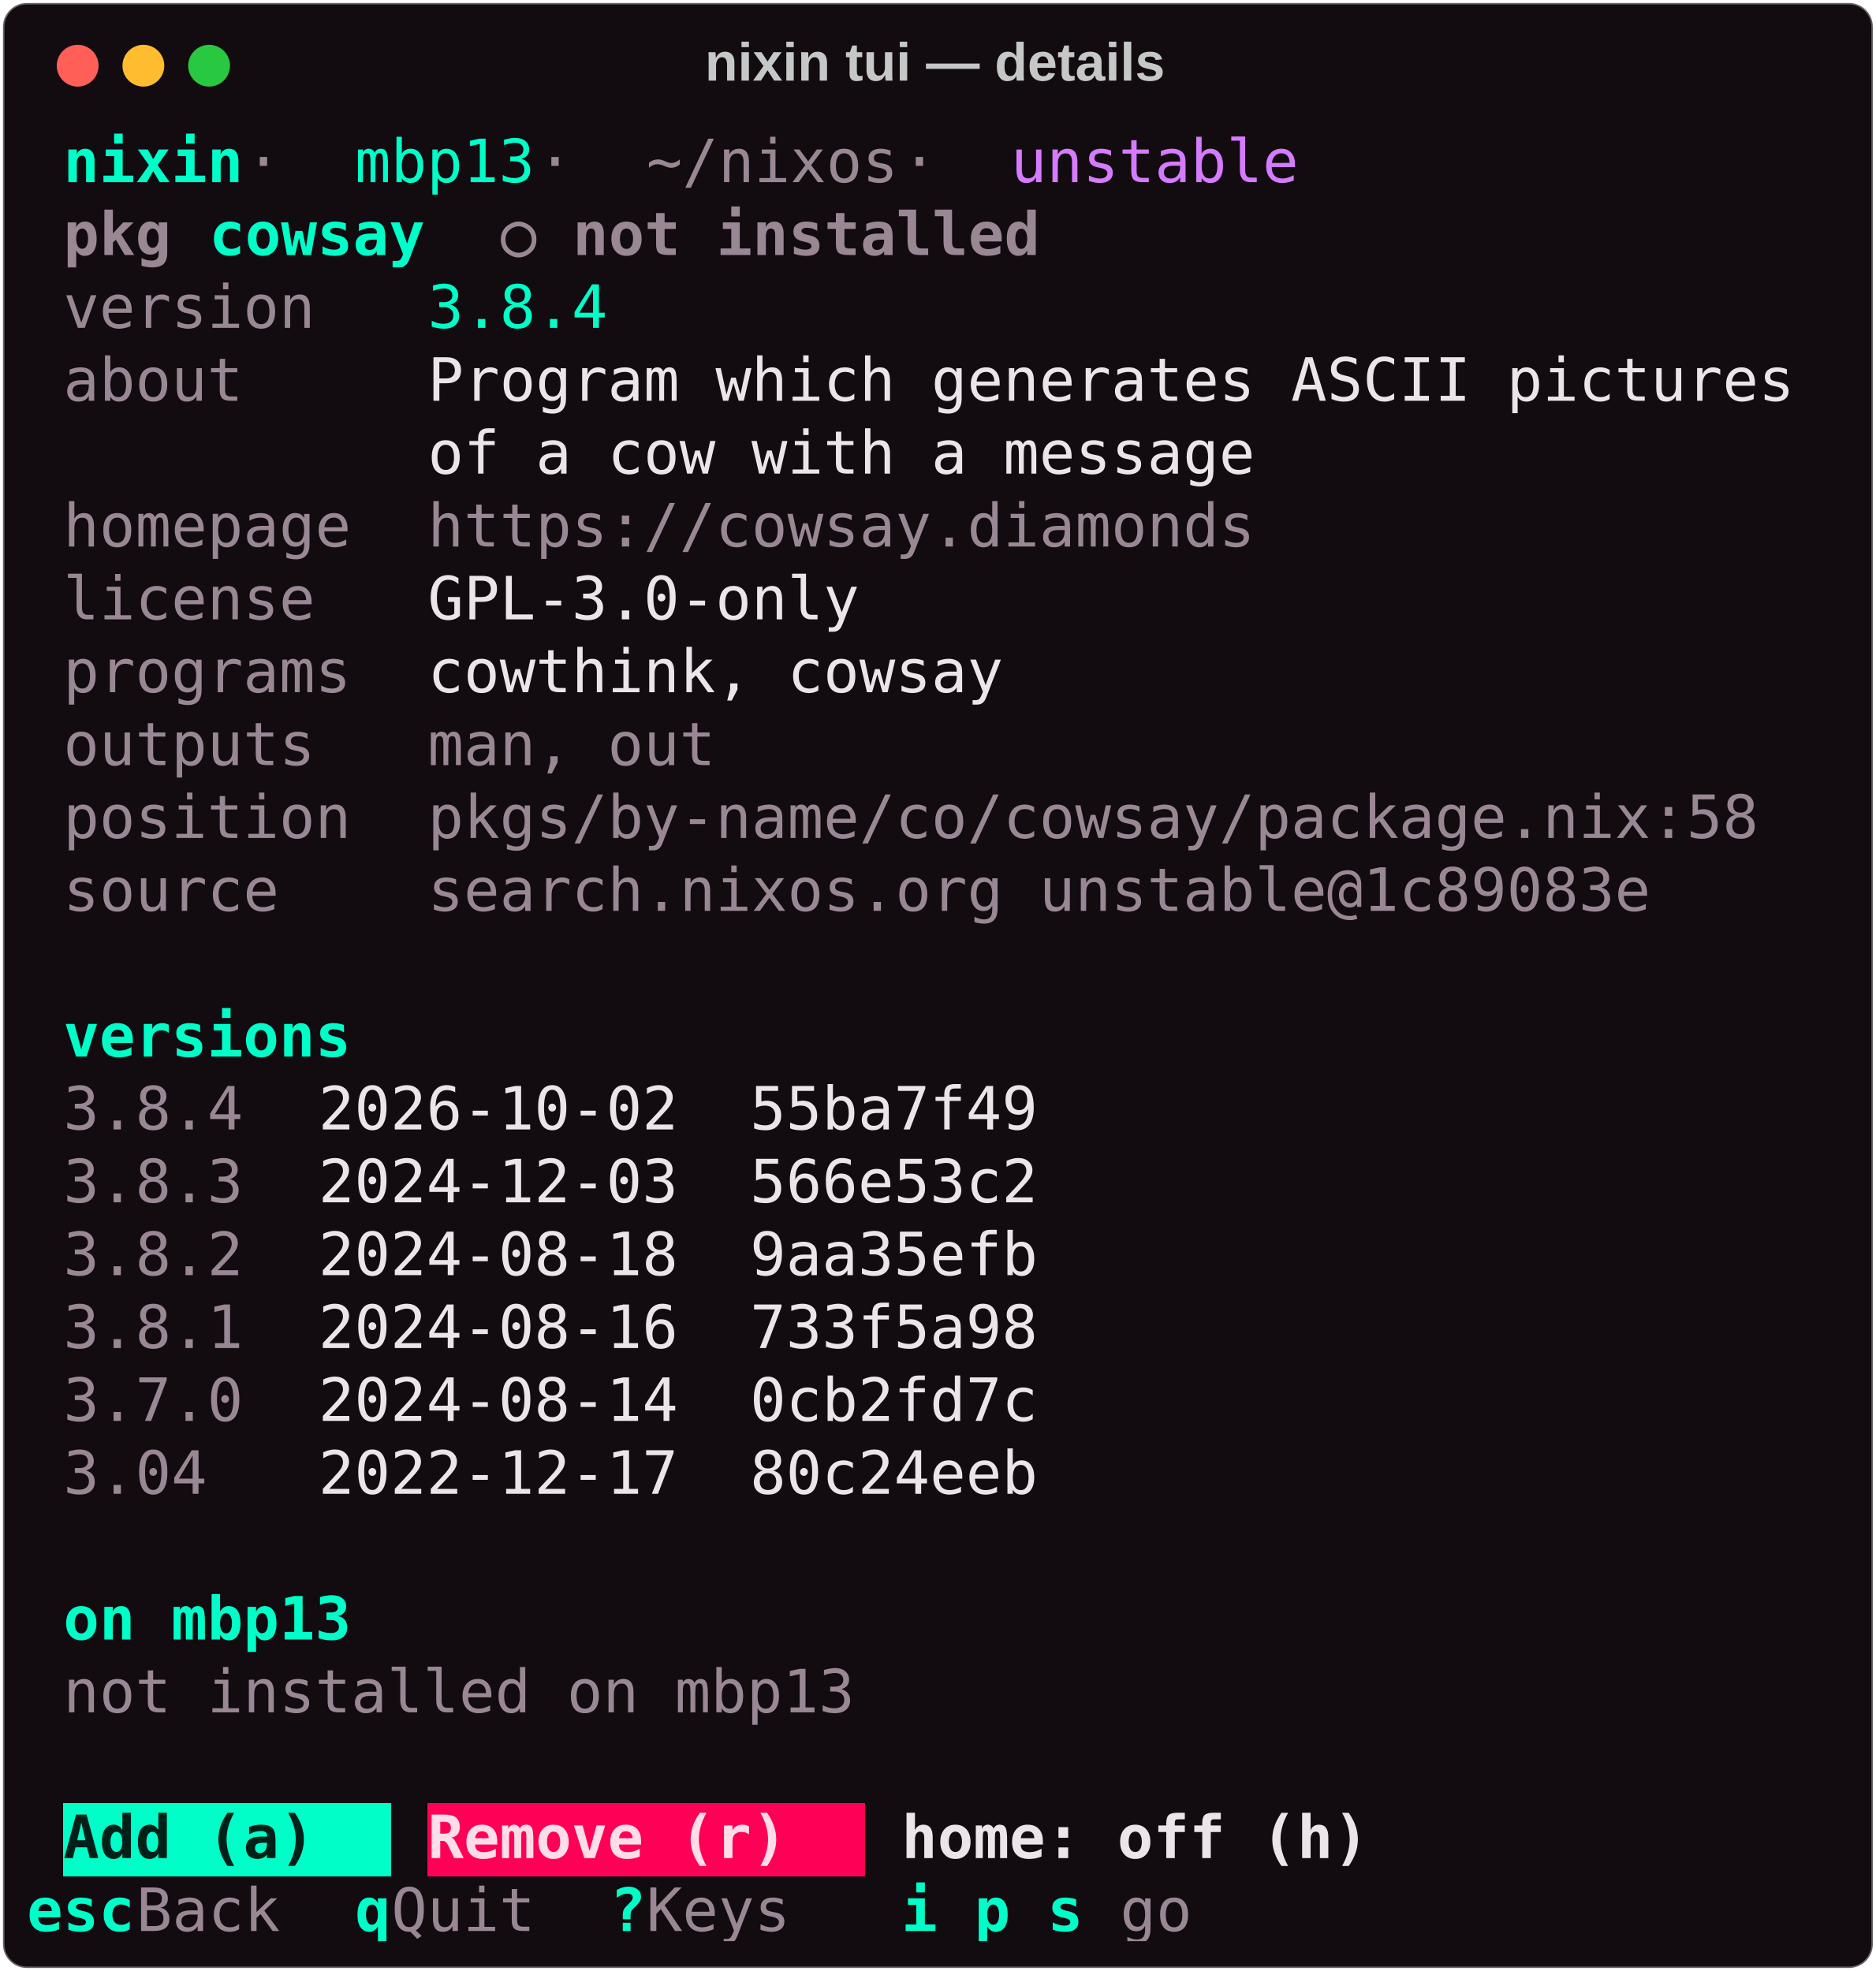
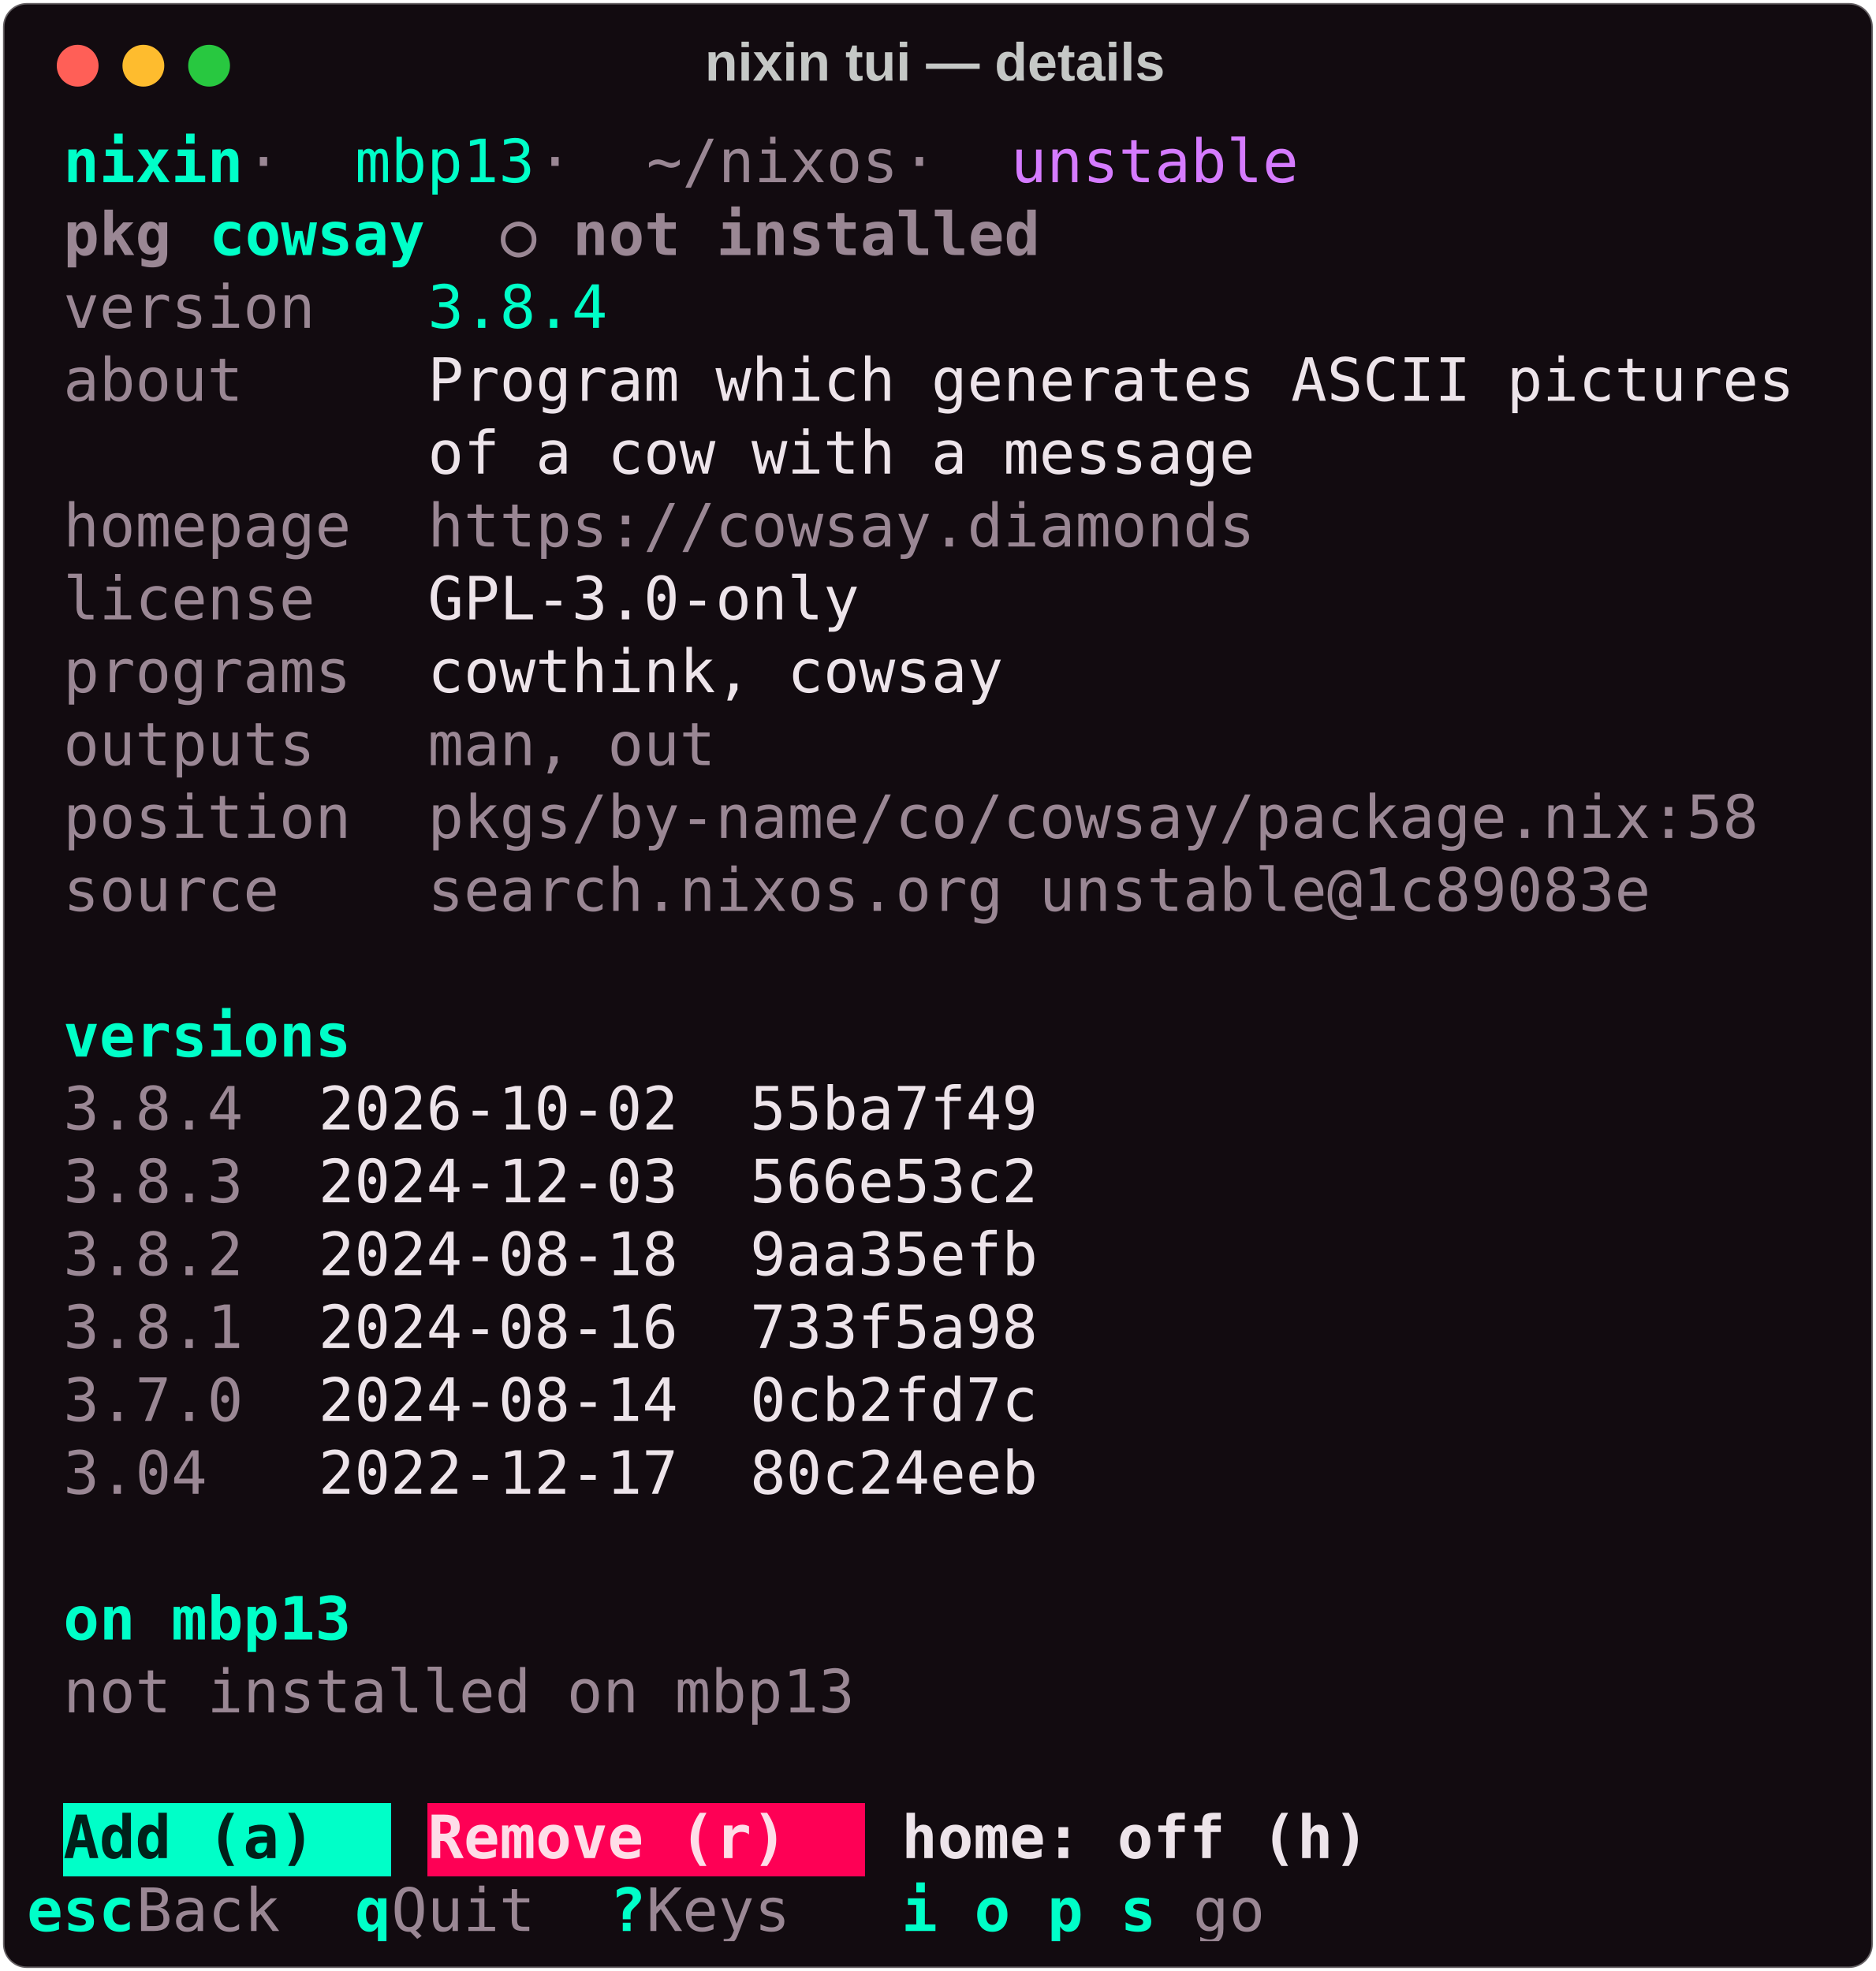
<svg xmlns="http://www.w3.org/2000/svg" class="rich-terminal" viewBox="0 0 628 660.0">
  <style>

    @font-face {
        font-family: "Fira Code";
        src: local("FiraCode-Regular"),
                url("https://cdnjs.cloudflare.com/ajax/libs/firacode/6.2.0/woff2/FiraCode-Regular.woff2") format("woff2"),
                url("https://cdnjs.cloudflare.com/ajax/libs/firacode/6.2.0/woff/FiraCode-Regular.woff") format("woff");
        font-style: normal;
        font-weight: 400;
    }
    @font-face {
        font-family: "Fira Code";
        src: local("FiraCode-Bold"),
                url("https://cdnjs.cloudflare.com/ajax/libs/firacode/6.2.0/woff2/FiraCode-Bold.woff2") format("woff2"),
                url("https://cdnjs.cloudflare.com/ajax/libs/firacode/6.2.0/woff/FiraCode-Bold.woff") format("woff");
        font-style: bold;
        font-weight: 700;
    }

-     .terminal-2865082929-matrix {
+     .terminal-3852608753-matrix {
        font-family: Fira Code, monospace;
        font-size: 20px;
        line-height: 24.4px;
        font-variant-east-asian: full-width;
    }

-     .terminal-2865082929-title {
+     .terminal-3852608753-title {
        font-size: 18px;
        font-weight: bold;
        font-family: arial;
    }

-     .terminal-2865082929-r1 { fill: #c5c8c6 }
- .terminal-2865082929-r2 { fill: #00ffc8;font-weight: bold }
- .terminal-2865082929-r3 { fill: #9a8794 }
- .terminal-2865082929-r4 { fill: #00ffc8 }
- .terminal-2865082929-r5 { fill: #d57bff }
- .terminal-2865082929-r6 { fill: #9a8794;font-weight: bold }
- .terminal-2865082929-r7 { fill: #ede4ea;font-weight: bold }
- .terminal-2865082929-r8 { fill: #ede4ea }
- .terminal-2865082929-r9 { fill: #00211a;font-weight: bold }
- .terminal-2865082929-r10 { fill: #fedde8;font-weight: bold }
+     .terminal-3852608753-r1 { fill: #c5c8c6 }
+ .terminal-3852608753-r2 { fill: #00ffc8;font-weight: bold }
+ .terminal-3852608753-r3 { fill: #9a8794 }
+ .terminal-3852608753-r4 { fill: #00ffc8 }
+ .terminal-3852608753-r5 { fill: #d57bff }
+ .terminal-3852608753-r6 { fill: #9a8794;font-weight: bold }
+ .terminal-3852608753-r7 { fill: #ede4ea;font-weight: bold }
+ .terminal-3852608753-r8 { fill: #ede4ea }
+ .terminal-3852608753-r9 { fill: #00211a;font-weight: bold }
+ .terminal-3852608753-r10 { fill: #fedde8;font-weight: bold }
    </style>
  <defs>
-     <clipPath id="terminal-2865082929-clip-terminal">
+     <clipPath id="terminal-3852608753-clip-terminal">
      <rect x="0" y="0" width="609.0" height="609.0" />
    </clipPath>
-     <clipPath id="terminal-2865082929-line-0">
+     <clipPath id="terminal-3852608753-line-0">
      <rect x="0" y="1.5" width="610" height="24.65" />
    </clipPath>
-     <clipPath id="terminal-2865082929-line-1">
+     <clipPath id="terminal-3852608753-line-1">
      <rect x="0" y="25.9" width="610" height="24.65" />
    </clipPath>
-     <clipPath id="terminal-2865082929-line-2">
+     <clipPath id="terminal-3852608753-line-2">
      <rect x="0" y="50.3" width="610" height="24.65" />
    </clipPath>
-     <clipPath id="terminal-2865082929-line-3">
+     <clipPath id="terminal-3852608753-line-3">
      <rect x="0" y="74.7" width="610" height="24.65" />
    </clipPath>
-     <clipPath id="terminal-2865082929-line-4">
+     <clipPath id="terminal-3852608753-line-4">
      <rect x="0" y="99.1" width="610" height="24.65" />
    </clipPath>
-     <clipPath id="terminal-2865082929-line-5">
+     <clipPath id="terminal-3852608753-line-5">
      <rect x="0" y="123.5" width="610" height="24.65" />
    </clipPath>
-     <clipPath id="terminal-2865082929-line-6">
+     <clipPath id="terminal-3852608753-line-6">
      <rect x="0" y="147.9" width="610" height="24.65" />
    </clipPath>
-     <clipPath id="terminal-2865082929-line-7">
+     <clipPath id="terminal-3852608753-line-7">
      <rect x="0" y="172.3" width="610" height="24.65" />
    </clipPath>
-     <clipPath id="terminal-2865082929-line-8">
+     <clipPath id="terminal-3852608753-line-8">
      <rect x="0" y="196.7" width="610" height="24.65" />
    </clipPath>
-     <clipPath id="terminal-2865082929-line-9">
+     <clipPath id="terminal-3852608753-line-9">
      <rect x="0" y="221.1" width="610" height="24.65" />
    </clipPath>
-     <clipPath id="terminal-2865082929-line-10">
+     <clipPath id="terminal-3852608753-line-10">
      <rect x="0" y="245.5" width="610" height="24.65" />
    </clipPath>
-     <clipPath id="terminal-2865082929-line-11">
+     <clipPath id="terminal-3852608753-line-11">
      <rect x="0" y="269.9" width="610" height="24.65" />
    </clipPath>
-     <clipPath id="terminal-2865082929-line-12">
+     <clipPath id="terminal-3852608753-line-12">
      <rect x="0" y="294.3" width="610" height="24.65" />
    </clipPath>
-     <clipPath id="terminal-2865082929-line-13">
+     <clipPath id="terminal-3852608753-line-13">
      <rect x="0" y="318.7" width="610" height="24.65" />
    </clipPath>
-     <clipPath id="terminal-2865082929-line-14">
+     <clipPath id="terminal-3852608753-line-14">
      <rect x="0" y="343.1" width="610" height="24.65" />
    </clipPath>
-     <clipPath id="terminal-2865082929-line-15">
+     <clipPath id="terminal-3852608753-line-15">
      <rect x="0" y="367.5" width="610" height="24.65" />
    </clipPath>
-     <clipPath id="terminal-2865082929-line-16">
+     <clipPath id="terminal-3852608753-line-16">
      <rect x="0" y="391.9" width="610" height="24.65" />
    </clipPath>
-     <clipPath id="terminal-2865082929-line-17">
+     <clipPath id="terminal-3852608753-line-17">
      <rect x="0" y="416.3" width="610" height="24.65" />
    </clipPath>
-     <clipPath id="terminal-2865082929-line-18">
+     <clipPath id="terminal-3852608753-line-18">
      <rect x="0" y="440.7" width="610" height="24.65" />
    </clipPath>
-     <clipPath id="terminal-2865082929-line-19">
+     <clipPath id="terminal-3852608753-line-19">
      <rect x="0" y="465.1" width="610" height="24.65" />
    </clipPath>
-     <clipPath id="terminal-2865082929-line-20">
+     <clipPath id="terminal-3852608753-line-20">
      <rect x="0" y="489.5" width="610" height="24.65" />
    </clipPath>
-     <clipPath id="terminal-2865082929-line-21">
+     <clipPath id="terminal-3852608753-line-21">
      <rect x="0" y="513.9" width="610" height="24.65" />
    </clipPath>
-     <clipPath id="terminal-2865082929-line-22">
+     <clipPath id="terminal-3852608753-line-22">
      <rect x="0" y="538.3" width="610" height="24.65" />
    </clipPath>
-     <clipPath id="terminal-2865082929-line-23">
+     <clipPath id="terminal-3852608753-line-23">
      <rect x="0" y="562.7" width="610" height="24.65" />
    </clipPath>
  </defs>
  <rect fill="#120b10" stroke="rgba(255,255,255,0.35)" stroke-width="1" x="1" y="1" width="626" height="658" rx="8" />
-   <text class="terminal-2865082929-title" fill="#c5c8c6" text-anchor="middle" x="313" y="27">nixin tui — details</text>
+   <text class="terminal-3852608753-title" fill="#c5c8c6" text-anchor="middle" x="313" y="27">nixin tui — details</text>
  <g transform="translate(26,22)">
    <circle cx="0" cy="0" r="7" fill="#ff5f57" />
    <circle cx="22" cy="0" r="7" fill="#febc2e" />
    <circle cx="44" cy="0" r="7" fill="#28c840" />
  </g>
-   <g transform="translate(9, 41)" clip-path="url(#terminal-2865082929-clip-terminal)">
+   <g transform="translate(9, 41)" clip-path="url(#terminal-3852608753-clip-terminal)">
    <rect fill="#00ffc8" x="12.2" y="562.7" width="109.8" height="24.65" shape-rendering="crispEdges" />
    <rect fill="#fe0055" x="134.2" y="562.7" width="146.4" height="24.65" shape-rendering="crispEdges" />
-     <g class="terminal-2865082929-matrix">
-       <text class="terminal-2865082929-r2" x="12.2" y="20" textLength="61" clip-path="url(#terminal-2865082929-line-0)">nixin</text>
-       <text class="terminal-2865082929-r3" x="73.2" y="20" textLength="36.6" clip-path="url(#terminal-2865082929-line-0)"> · </text>
-       <text class="terminal-2865082929-r4" x="109.8" y="20" textLength="61" clip-path="url(#terminal-2865082929-line-0)">mbp13</text>
-       <text class="terminal-2865082929-r3" x="170.8" y="20" textLength="36.6" clip-path="url(#terminal-2865082929-line-0)"> · </text>
-       <text class="terminal-2865082929-r3" x="207.4" y="20" textLength="85.4" clip-path="url(#terminal-2865082929-line-0)">~/nixos</text>
-       <text class="terminal-2865082929-r3" x="292.8" y="20" textLength="36.6" clip-path="url(#terminal-2865082929-line-0)"> · </text>
-       <text class="terminal-2865082929-r5" x="329.4" y="20" textLength="97.6" clip-path="url(#terminal-2865082929-line-0)">unstable</text>
-       <text class="terminal-2865082929-r1" x="610" y="20" textLength="12.2" clip-path="url(#terminal-2865082929-line-0)">
- </text>
-       <text class="terminal-2865082929-r6" x="12.2" y="44.4" textLength="48.8" clip-path="url(#terminal-2865082929-line-1)">pkg </text>
-       <text class="terminal-2865082929-r2" x="61" y="44.4" textLength="73.2" clip-path="url(#terminal-2865082929-line-1)">cowsay</text>
-       <text class="terminal-2865082929-r6" x="158.6" y="44.4" textLength="183" clip-path="url(#terminal-2865082929-line-1)">○ not installed</text>
-       <text class="terminal-2865082929-r1" x="610" y="44.4" textLength="12.2" clip-path="url(#terminal-2865082929-line-1)">
- </text>
-       <text class="terminal-2865082929-r3" x="12.2" y="68.8" textLength="97.6" clip-path="url(#terminal-2865082929-line-2)">version </text>
-       <text class="terminal-2865082929-r4" x="134.2" y="68.8" textLength="463.6" clip-path="url(#terminal-2865082929-line-2)">3.8.4                                 </text>
-       <text class="terminal-2865082929-r1" x="610" y="68.8" textLength="12.2" clip-path="url(#terminal-2865082929-line-2)">
- </text>
-       <text class="terminal-2865082929-r3" x="12.2" y="93.2" textLength="97.6" clip-path="url(#terminal-2865082929-line-3)">about   </text>
-       <text class="terminal-2865082929-r8" x="134.2" y="93.2" textLength="463.6" clip-path="url(#terminal-2865082929-line-3)">Program which generates ASCII pictures</text>
-       <text class="terminal-2865082929-r1" x="610" y="93.2" textLength="12.2" clip-path="url(#terminal-2865082929-line-3)">
- </text>
-       <text class="terminal-2865082929-r8" x="134.2" y="117.6" textLength="463.6" clip-path="url(#terminal-2865082929-line-4)">of a cow with a message               </text>
-       <text class="terminal-2865082929-r1" x="610" y="117.6" textLength="12.2" clip-path="url(#terminal-2865082929-line-4)">
- </text>
-       <text class="terminal-2865082929-r3" x="12.2" y="142" textLength="97.6" clip-path="url(#terminal-2865082929-line-5)">homepage</text>
-       <text class="terminal-2865082929-r3" x="134.2" y="142" textLength="463.6" clip-path="url(#terminal-2865082929-line-5)">https://cowsay.diamonds               </text>
-       <text class="terminal-2865082929-r1" x="610" y="142" textLength="12.2" clip-path="url(#terminal-2865082929-line-5)">
- </text>
-       <text class="terminal-2865082929-r3" x="12.2" y="166.4" textLength="97.6" clip-path="url(#terminal-2865082929-line-6)">license </text>
-       <text class="terminal-2865082929-r8" x="134.2" y="166.4" textLength="463.6" clip-path="url(#terminal-2865082929-line-6)">GPL-3.0-only                          </text>
-       <text class="terminal-2865082929-r1" x="610" y="166.4" textLength="12.2" clip-path="url(#terminal-2865082929-line-6)">
- </text>
-       <text class="terminal-2865082929-r3" x="12.2" y="190.8" textLength="97.6" clip-path="url(#terminal-2865082929-line-7)">programs</text>
-       <text class="terminal-2865082929-r8" x="134.2" y="190.8" textLength="463.6" clip-path="url(#terminal-2865082929-line-7)">cowthink, cowsay                      </text>
-       <text class="terminal-2865082929-r1" x="610" y="190.8" textLength="12.2" clip-path="url(#terminal-2865082929-line-7)">
- </text>
-       <text class="terminal-2865082929-r3" x="12.2" y="215.2" textLength="97.6" clip-path="url(#terminal-2865082929-line-8)">outputs </text>
-       <text class="terminal-2865082929-r3" x="134.2" y="215.2" textLength="463.6" clip-path="url(#terminal-2865082929-line-8)">man, out                              </text>
-       <text class="terminal-2865082929-r1" x="610" y="215.2" textLength="12.2" clip-path="url(#terminal-2865082929-line-8)">
- </text>
-       <text class="terminal-2865082929-r3" x="12.2" y="239.6" textLength="97.6" clip-path="url(#terminal-2865082929-line-9)">position</text>
-       <text class="terminal-2865082929-r3" x="134.2" y="239.6" textLength="463.6" clip-path="url(#terminal-2865082929-line-9)">pkgs/by-name/co/cowsay/package.nix:58 </text>
-       <text class="terminal-2865082929-r1" x="610" y="239.6" textLength="12.2" clip-path="url(#terminal-2865082929-line-9)">
- </text>
-       <text class="terminal-2865082929-r3" x="12.2" y="264" textLength="97.6" clip-path="url(#terminal-2865082929-line-10)">source  </text>
-       <text class="terminal-2865082929-r3" x="134.2" y="264" textLength="463.6" clip-path="url(#terminal-2865082929-line-10)">search.nixos.org unstable@1c89083e    </text>
-       <text class="terminal-2865082929-r1" x="610" y="264" textLength="12.2" clip-path="url(#terminal-2865082929-line-10)">
- </text>
-       <text class="terminal-2865082929-r1" x="610" y="288.4" textLength="12.2" clip-path="url(#terminal-2865082929-line-11)">
- </text>
-       <text class="terminal-2865082929-r2" x="12.2" y="312.8" textLength="97.6" clip-path="url(#terminal-2865082929-line-12)">versions</text>
-       <text class="terminal-2865082929-r1" x="610" y="312.8" textLength="12.2" clip-path="url(#terminal-2865082929-line-12)">
- </text>
-       <text class="terminal-2865082929-r3" x="12.2" y="337.2" textLength="61" clip-path="url(#terminal-2865082929-line-13)">3.8.4</text>
-       <text class="terminal-2865082929-r8" x="97.6" y="337.2" textLength="500.2" clip-path="url(#terminal-2865082929-line-13)">2026-10-02  55ba7f49                     </text>
-       <text class="terminal-2865082929-r1" x="610" y="337.2" textLength="12.2" clip-path="url(#terminal-2865082929-line-13)">
- </text>
-       <text class="terminal-2865082929-r3" x="12.2" y="361.6" textLength="61" clip-path="url(#terminal-2865082929-line-14)">3.8.3</text>
-       <text class="terminal-2865082929-r8" x="97.6" y="361.6" textLength="500.2" clip-path="url(#terminal-2865082929-line-14)">2024-12-03  566e53c2                     </text>
-       <text class="terminal-2865082929-r1" x="610" y="361.6" textLength="12.2" clip-path="url(#terminal-2865082929-line-14)">
- </text>
-       <text class="terminal-2865082929-r3" x="12.2" y="386" textLength="61" clip-path="url(#terminal-2865082929-line-15)">3.8.2</text>
-       <text class="terminal-2865082929-r8" x="97.6" y="386" textLength="500.2" clip-path="url(#terminal-2865082929-line-15)">2024-08-18  9aa35efb                     </text>
-       <text class="terminal-2865082929-r1" x="610" y="386" textLength="12.2" clip-path="url(#terminal-2865082929-line-15)">
- </text>
-       <text class="terminal-2865082929-r3" x="12.2" y="410.4" textLength="61" clip-path="url(#terminal-2865082929-line-16)">3.8.1</text>
-       <text class="terminal-2865082929-r8" x="97.6" y="410.4" textLength="500.2" clip-path="url(#terminal-2865082929-line-16)">2024-08-16  733f5a98                     </text>
-       <text class="terminal-2865082929-r1" x="610" y="410.4" textLength="12.2" clip-path="url(#terminal-2865082929-line-16)">
- </text>
-       <text class="terminal-2865082929-r3" x="12.2" y="434.8" textLength="61" clip-path="url(#terminal-2865082929-line-17)">3.7.0</text>
-       <text class="terminal-2865082929-r8" x="97.6" y="434.8" textLength="500.2" clip-path="url(#terminal-2865082929-line-17)">2024-08-14  0cb2fd7c                     </text>
-       <text class="terminal-2865082929-r1" x="610" y="434.8" textLength="12.2" clip-path="url(#terminal-2865082929-line-17)">
- </text>
-       <text class="terminal-2865082929-r3" x="12.2" y="459.2" textLength="61" clip-path="url(#terminal-2865082929-line-18)">3.04 </text>
-       <text class="terminal-2865082929-r8" x="97.6" y="459.2" textLength="500.2" clip-path="url(#terminal-2865082929-line-18)">2022-12-17  80c24eeb                     </text>
-       <text class="terminal-2865082929-r1" x="610" y="459.2" textLength="12.2" clip-path="url(#terminal-2865082929-line-18)">
- </text>
-       <text class="terminal-2865082929-r1" x="610" y="483.6" textLength="12.2" clip-path="url(#terminal-2865082929-line-19)">
- </text>
-       <text class="terminal-2865082929-r2" x="12.2" y="508" textLength="97.6" clip-path="url(#terminal-2865082929-line-20)">on mbp13</text>
-       <text class="terminal-2865082929-r1" x="610" y="508" textLength="12.2" clip-path="url(#terminal-2865082929-line-20)">
- </text>
-       <text class="terminal-2865082929-r3" x="12.2" y="532.4" textLength="268.4" clip-path="url(#terminal-2865082929-line-21)">not installed on mbp13</text>
-       <text class="terminal-2865082929-r1" x="610" y="532.4" textLength="12.2" clip-path="url(#terminal-2865082929-line-21)">
- </text>
-       <text class="terminal-2865082929-r1" x="610" y="556.8" textLength="12.2" clip-path="url(#terminal-2865082929-line-22)">
- </text>
-       <text class="terminal-2865082929-r9" x="12.2" y="581.2" textLength="109.8" clip-path="url(#terminal-2865082929-line-23)"> Add (a) </text>
-       <text class="terminal-2865082929-r10" x="134.2" y="581.2" textLength="146.4" clip-path="url(#terminal-2865082929-line-23)"> Remove (r) </text>
-       <text class="terminal-2865082929-r7" x="292.8" y="581.2" textLength="183" clip-path="url(#terminal-2865082929-line-23)"> home: off (h) </text>
-       <text class="terminal-2865082929-r1" x="610" y="581.2" textLength="12.2" clip-path="url(#terminal-2865082929-line-23)">
- </text>
-       <text class="terminal-2865082929-r2" x="0" y="605.6" textLength="36.6" clip-path="url(#terminal-2865082929-line-24)">esc</text>
-       <text class="terminal-2865082929-r3" x="36.6" y="605.6" textLength="61" clip-path="url(#terminal-2865082929-line-24)"> Back</text>
-       <text class="terminal-2865082929-r2" x="109.8" y="605.6" textLength="12.2" clip-path="url(#terminal-2865082929-line-24)">q</text>
-       <text class="terminal-2865082929-r3" x="122" y="605.6" textLength="61" clip-path="url(#terminal-2865082929-line-24)"> Quit</text>
-       <text class="terminal-2865082929-r2" x="195.2" y="605.6" textLength="12.2" clip-path="url(#terminal-2865082929-line-24)">?</text>
-       <text class="terminal-2865082929-r3" x="207.4" y="605.6" textLength="61" clip-path="url(#terminal-2865082929-line-24)"> Keys</text>
-       <text class="terminal-2865082929-r2" x="292.8" y="605.6" textLength="12.2" clip-path="url(#terminal-2865082929-line-24)">i</text>
-       <text class="terminal-2865082929-r2" x="317.2" y="605.6" textLength="12.2" clip-path="url(#terminal-2865082929-line-24)">p</text>
-       <text class="terminal-2865082929-r2" x="341.6" y="605.6" textLength="12.2" clip-path="url(#terminal-2865082929-line-24)">s</text>
-       <text class="terminal-2865082929-r3" x="366" y="605.6" textLength="24.4" clip-path="url(#terminal-2865082929-line-24)">go</text>
+     <g class="terminal-3852608753-matrix">
+       <text class="terminal-3852608753-r2" x="12.2" y="20" textLength="61" clip-path="url(#terminal-3852608753-line-0)">nixin</text>
+       <text class="terminal-3852608753-r3" x="73.2" y="20" textLength="36.6" clip-path="url(#terminal-3852608753-line-0)"> · </text>
+       <text class="terminal-3852608753-r4" x="109.8" y="20" textLength="61" clip-path="url(#terminal-3852608753-line-0)">mbp13</text>
+       <text class="terminal-3852608753-r3" x="170.8" y="20" textLength="36.6" clip-path="url(#terminal-3852608753-line-0)"> · </text>
+       <text class="terminal-3852608753-r3" x="207.4" y="20" textLength="85.4" clip-path="url(#terminal-3852608753-line-0)">~/nixos</text>
+       <text class="terminal-3852608753-r3" x="292.8" y="20" textLength="36.6" clip-path="url(#terminal-3852608753-line-0)"> · </text>
+       <text class="terminal-3852608753-r5" x="329.4" y="20" textLength="97.6" clip-path="url(#terminal-3852608753-line-0)">unstable</text>
+       <text class="terminal-3852608753-r1" x="610" y="20" textLength="12.2" clip-path="url(#terminal-3852608753-line-0)">
+ </text>
+       <text class="terminal-3852608753-r6" x="12.2" y="44.4" textLength="48.8" clip-path="url(#terminal-3852608753-line-1)">pkg </text>
+       <text class="terminal-3852608753-r2" x="61" y="44.4" textLength="73.2" clip-path="url(#terminal-3852608753-line-1)">cowsay</text>
+       <text class="terminal-3852608753-r6" x="158.6" y="44.4" textLength="183" clip-path="url(#terminal-3852608753-line-1)">○ not installed</text>
+       <text class="terminal-3852608753-r1" x="610" y="44.4" textLength="12.2" clip-path="url(#terminal-3852608753-line-1)">
+ </text>
+       <text class="terminal-3852608753-r3" x="12.2" y="68.8" textLength="97.6" clip-path="url(#terminal-3852608753-line-2)">version </text>
+       <text class="terminal-3852608753-r4" x="134.2" y="68.8" textLength="463.6" clip-path="url(#terminal-3852608753-line-2)">3.8.4                                 </text>
+       <text class="terminal-3852608753-r1" x="610" y="68.8" textLength="12.2" clip-path="url(#terminal-3852608753-line-2)">
+ </text>
+       <text class="terminal-3852608753-r3" x="12.2" y="93.2" textLength="97.6" clip-path="url(#terminal-3852608753-line-3)">about   </text>
+       <text class="terminal-3852608753-r8" x="134.2" y="93.2" textLength="463.6" clip-path="url(#terminal-3852608753-line-3)">Program which generates ASCII pictures</text>
+       <text class="terminal-3852608753-r1" x="610" y="93.2" textLength="12.2" clip-path="url(#terminal-3852608753-line-3)">
+ </text>
+       <text class="terminal-3852608753-r8" x="134.2" y="117.6" textLength="463.6" clip-path="url(#terminal-3852608753-line-4)">of a cow with a message               </text>
+       <text class="terminal-3852608753-r1" x="610" y="117.6" textLength="12.2" clip-path="url(#terminal-3852608753-line-4)">
+ </text>
+       <text class="terminal-3852608753-r3" x="12.2" y="142" textLength="97.6" clip-path="url(#terminal-3852608753-line-5)">homepage</text>
+       <text class="terminal-3852608753-r3" x="134.2" y="142" textLength="463.6" clip-path="url(#terminal-3852608753-line-5)">https://cowsay.diamonds               </text>
+       <text class="terminal-3852608753-r1" x="610" y="142" textLength="12.2" clip-path="url(#terminal-3852608753-line-5)">
+ </text>
+       <text class="terminal-3852608753-r3" x="12.2" y="166.4" textLength="97.6" clip-path="url(#terminal-3852608753-line-6)">license </text>
+       <text class="terminal-3852608753-r8" x="134.2" y="166.4" textLength="463.6" clip-path="url(#terminal-3852608753-line-6)">GPL-3.0-only                          </text>
+       <text class="terminal-3852608753-r1" x="610" y="166.4" textLength="12.2" clip-path="url(#terminal-3852608753-line-6)">
+ </text>
+       <text class="terminal-3852608753-r3" x="12.2" y="190.8" textLength="97.6" clip-path="url(#terminal-3852608753-line-7)">programs</text>
+       <text class="terminal-3852608753-r8" x="134.2" y="190.8" textLength="463.6" clip-path="url(#terminal-3852608753-line-7)">cowthink, cowsay                      </text>
+       <text class="terminal-3852608753-r1" x="610" y="190.8" textLength="12.2" clip-path="url(#terminal-3852608753-line-7)">
+ </text>
+       <text class="terminal-3852608753-r3" x="12.2" y="215.2" textLength="97.6" clip-path="url(#terminal-3852608753-line-8)">outputs </text>
+       <text class="terminal-3852608753-r3" x="134.2" y="215.2" textLength="463.6" clip-path="url(#terminal-3852608753-line-8)">man, out                              </text>
+       <text class="terminal-3852608753-r1" x="610" y="215.2" textLength="12.2" clip-path="url(#terminal-3852608753-line-8)">
+ </text>
+       <text class="terminal-3852608753-r3" x="12.2" y="239.6" textLength="97.6" clip-path="url(#terminal-3852608753-line-9)">position</text>
+       <text class="terminal-3852608753-r3" x="134.2" y="239.6" textLength="463.6" clip-path="url(#terminal-3852608753-line-9)">pkgs/by-name/co/cowsay/package.nix:58 </text>
+       <text class="terminal-3852608753-r1" x="610" y="239.6" textLength="12.2" clip-path="url(#terminal-3852608753-line-9)">
+ </text>
+       <text class="terminal-3852608753-r3" x="12.2" y="264" textLength="97.6" clip-path="url(#terminal-3852608753-line-10)">source  </text>
+       <text class="terminal-3852608753-r3" x="134.2" y="264" textLength="463.6" clip-path="url(#terminal-3852608753-line-10)">search.nixos.org unstable@1c89083e    </text>
+       <text class="terminal-3852608753-r1" x="610" y="264" textLength="12.2" clip-path="url(#terminal-3852608753-line-10)">
+ </text>
+       <text class="terminal-3852608753-r1" x="610" y="288.4" textLength="12.2" clip-path="url(#terminal-3852608753-line-11)">
+ </text>
+       <text class="terminal-3852608753-r2" x="12.2" y="312.8" textLength="97.6" clip-path="url(#terminal-3852608753-line-12)">versions</text>
+       <text class="terminal-3852608753-r1" x="610" y="312.8" textLength="12.2" clip-path="url(#terminal-3852608753-line-12)">
+ </text>
+       <text class="terminal-3852608753-r3" x="12.2" y="337.2" textLength="61" clip-path="url(#terminal-3852608753-line-13)">3.8.4</text>
+       <text class="terminal-3852608753-r8" x="97.6" y="337.2" textLength="500.2" clip-path="url(#terminal-3852608753-line-13)">2026-10-02  55ba7f49                     </text>
+       <text class="terminal-3852608753-r1" x="610" y="337.2" textLength="12.2" clip-path="url(#terminal-3852608753-line-13)">
+ </text>
+       <text class="terminal-3852608753-r3" x="12.2" y="361.6" textLength="61" clip-path="url(#terminal-3852608753-line-14)">3.8.3</text>
+       <text class="terminal-3852608753-r8" x="97.6" y="361.6" textLength="500.2" clip-path="url(#terminal-3852608753-line-14)">2024-12-03  566e53c2                     </text>
+       <text class="terminal-3852608753-r1" x="610" y="361.6" textLength="12.2" clip-path="url(#terminal-3852608753-line-14)">
+ </text>
+       <text class="terminal-3852608753-r3" x="12.2" y="386" textLength="61" clip-path="url(#terminal-3852608753-line-15)">3.8.2</text>
+       <text class="terminal-3852608753-r8" x="97.6" y="386" textLength="500.2" clip-path="url(#terminal-3852608753-line-15)">2024-08-18  9aa35efb                     </text>
+       <text class="terminal-3852608753-r1" x="610" y="386" textLength="12.2" clip-path="url(#terminal-3852608753-line-15)">
+ </text>
+       <text class="terminal-3852608753-r3" x="12.2" y="410.4" textLength="61" clip-path="url(#terminal-3852608753-line-16)">3.8.1</text>
+       <text class="terminal-3852608753-r8" x="97.6" y="410.4" textLength="500.2" clip-path="url(#terminal-3852608753-line-16)">2024-08-16  733f5a98                     </text>
+       <text class="terminal-3852608753-r1" x="610" y="410.4" textLength="12.2" clip-path="url(#terminal-3852608753-line-16)">
+ </text>
+       <text class="terminal-3852608753-r3" x="12.2" y="434.8" textLength="61" clip-path="url(#terminal-3852608753-line-17)">3.7.0</text>
+       <text class="terminal-3852608753-r8" x="97.6" y="434.8" textLength="500.2" clip-path="url(#terminal-3852608753-line-17)">2024-08-14  0cb2fd7c                     </text>
+       <text class="terminal-3852608753-r1" x="610" y="434.8" textLength="12.2" clip-path="url(#terminal-3852608753-line-17)">
+ </text>
+       <text class="terminal-3852608753-r3" x="12.2" y="459.2" textLength="61" clip-path="url(#terminal-3852608753-line-18)">3.04 </text>
+       <text class="terminal-3852608753-r8" x="97.6" y="459.2" textLength="500.2" clip-path="url(#terminal-3852608753-line-18)">2022-12-17  80c24eeb                     </text>
+       <text class="terminal-3852608753-r1" x="610" y="459.2" textLength="12.2" clip-path="url(#terminal-3852608753-line-18)">
+ </text>
+       <text class="terminal-3852608753-r1" x="610" y="483.6" textLength="12.2" clip-path="url(#terminal-3852608753-line-19)">
+ </text>
+       <text class="terminal-3852608753-r2" x="12.2" y="508" textLength="97.6" clip-path="url(#terminal-3852608753-line-20)">on mbp13</text>
+       <text class="terminal-3852608753-r1" x="610" y="508" textLength="12.2" clip-path="url(#terminal-3852608753-line-20)">
+ </text>
+       <text class="terminal-3852608753-r3" x="12.2" y="532.4" textLength="268.4" clip-path="url(#terminal-3852608753-line-21)">not installed on mbp13</text>
+       <text class="terminal-3852608753-r1" x="610" y="532.4" textLength="12.2" clip-path="url(#terminal-3852608753-line-21)">
+ </text>
+       <text class="terminal-3852608753-r1" x="610" y="556.8" textLength="12.2" clip-path="url(#terminal-3852608753-line-22)">
+ </text>
+       <text class="terminal-3852608753-r9" x="12.2" y="581.2" textLength="109.8" clip-path="url(#terminal-3852608753-line-23)"> Add (a) </text>
+       <text class="terminal-3852608753-r10" x="134.2" y="581.2" textLength="146.4" clip-path="url(#terminal-3852608753-line-23)"> Remove (r) </text>
+       <text class="terminal-3852608753-r7" x="292.8" y="581.2" textLength="183" clip-path="url(#terminal-3852608753-line-23)"> home: off (h) </text>
+       <text class="terminal-3852608753-r1" x="610" y="581.2" textLength="12.2" clip-path="url(#terminal-3852608753-line-23)">
+ </text>
+       <text class="terminal-3852608753-r2" x="0" y="605.6" textLength="36.6" clip-path="url(#terminal-3852608753-line-24)">esc</text>
+       <text class="terminal-3852608753-r3" x="36.6" y="605.6" textLength="61" clip-path="url(#terminal-3852608753-line-24)"> Back</text>
+       <text class="terminal-3852608753-r2" x="109.8" y="605.6" textLength="12.2" clip-path="url(#terminal-3852608753-line-24)">q</text>
+       <text class="terminal-3852608753-r3" x="122" y="605.6" textLength="61" clip-path="url(#terminal-3852608753-line-24)"> Quit</text>
+       <text class="terminal-3852608753-r2" x="195.2" y="605.6" textLength="12.2" clip-path="url(#terminal-3852608753-line-24)">?</text>
+       <text class="terminal-3852608753-r3" x="207.4" y="605.6" textLength="61" clip-path="url(#terminal-3852608753-line-24)"> Keys</text>
+       <text class="terminal-3852608753-r2" x="292.8" y="605.6" textLength="12.2" clip-path="url(#terminal-3852608753-line-24)">i</text>
+       <text class="terminal-3852608753-r2" x="317.2" y="605.6" textLength="12.2" clip-path="url(#terminal-3852608753-line-24)">o</text>
+       <text class="terminal-3852608753-r2" x="341.6" y="605.6" textLength="12.2" clip-path="url(#terminal-3852608753-line-24)">p</text>
+       <text class="terminal-3852608753-r2" x="366" y="605.6" textLength="12.2" clip-path="url(#terminal-3852608753-line-24)">s</text>
+       <text class="terminal-3852608753-r3" x="390.4" y="605.6" textLength="24.4" clip-path="url(#terminal-3852608753-line-24)">go</text>
    </g>
  </g>
</svg>
